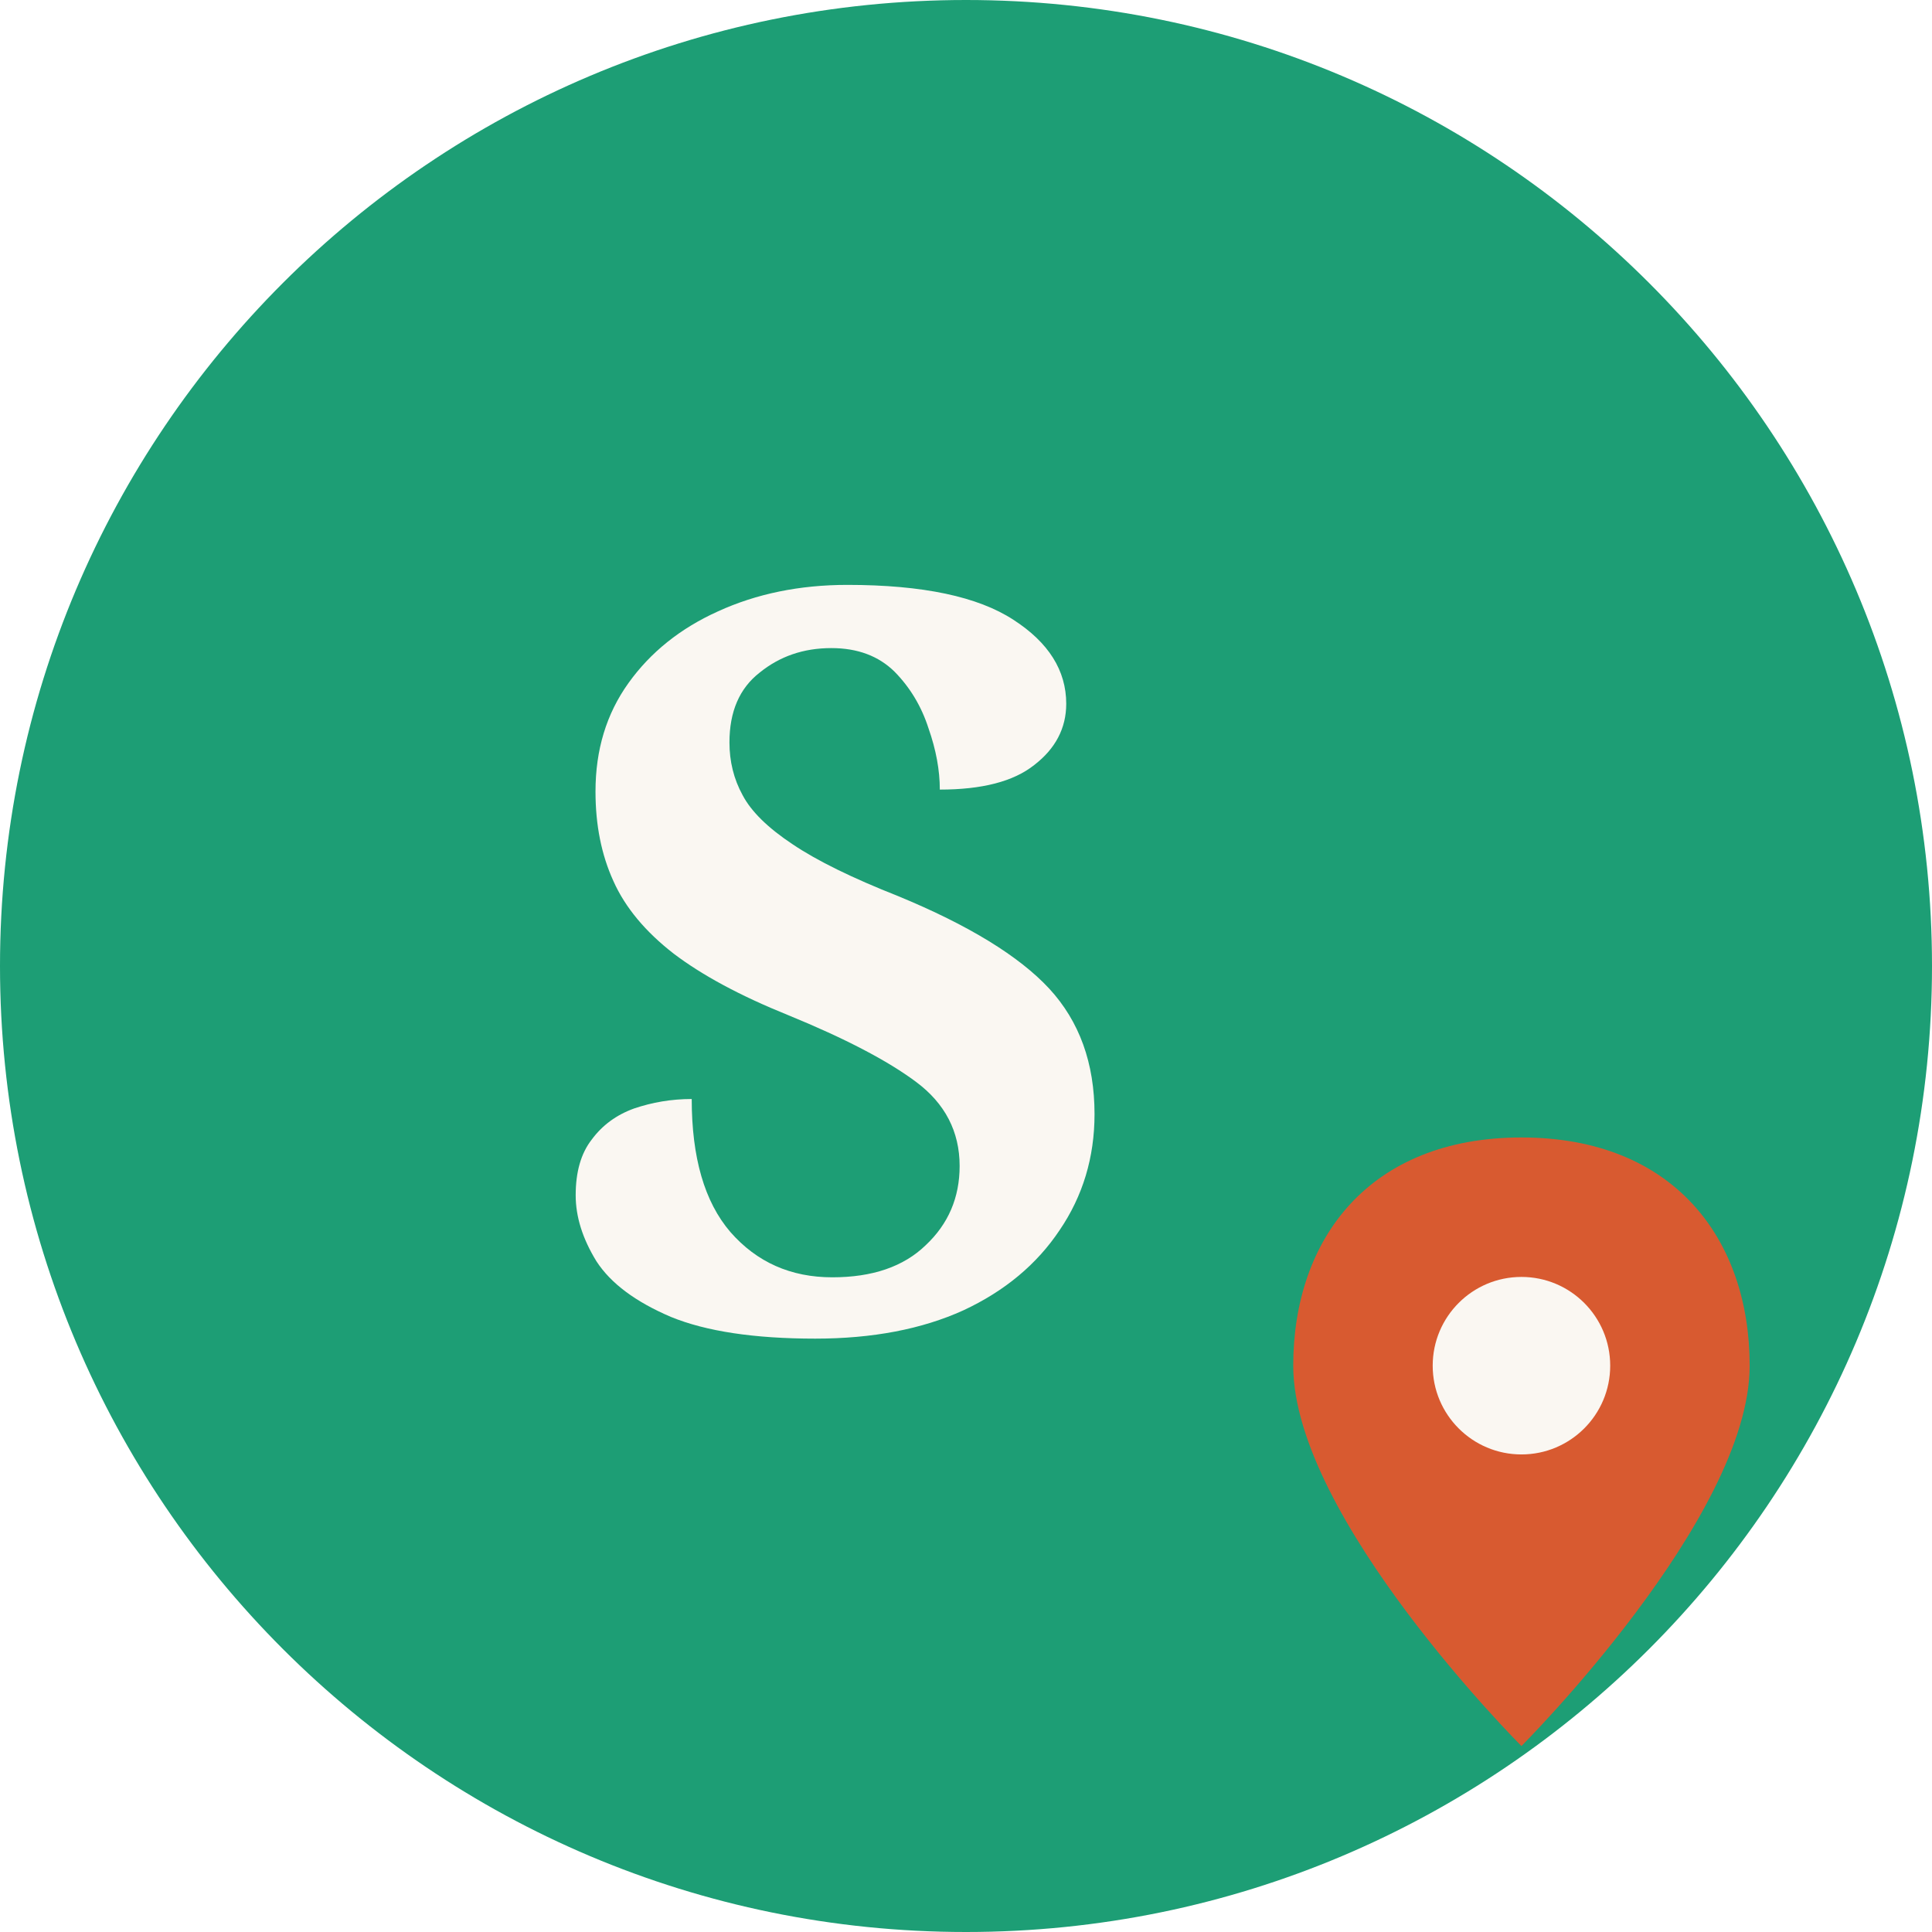
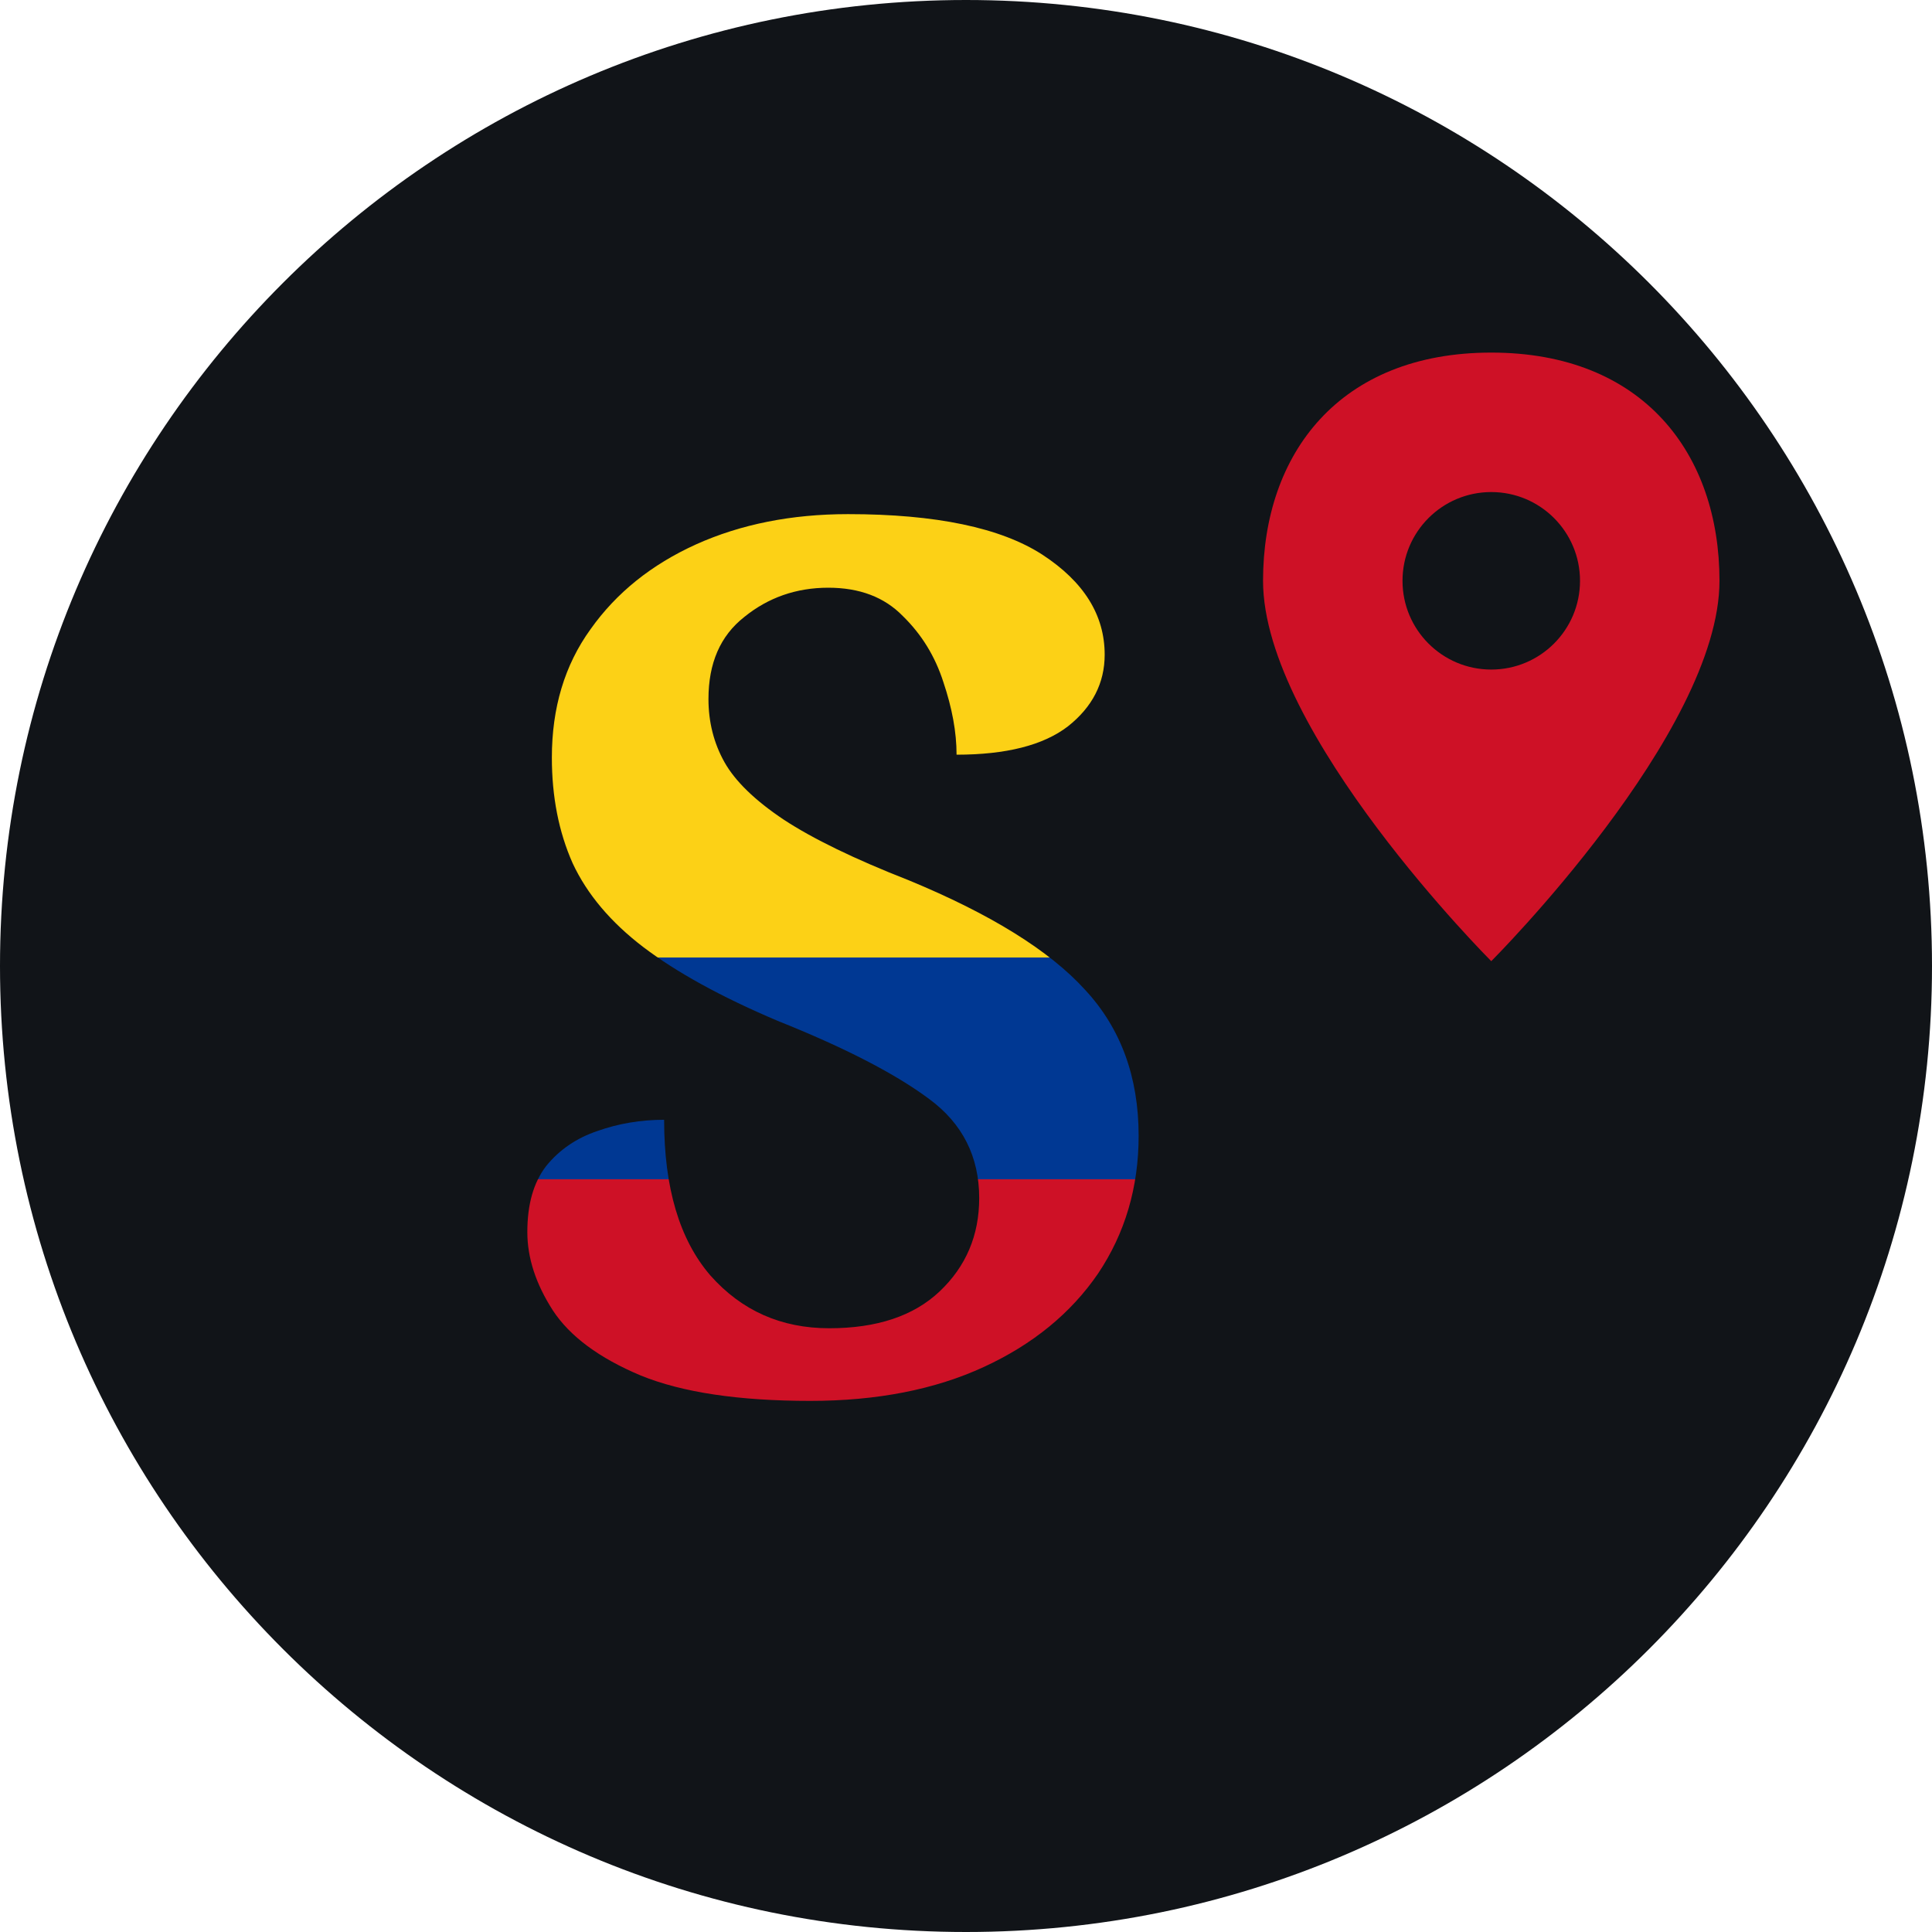
<svg xmlns="http://www.w3.org/2000/svg" viewBox="0 0 32 32">
-   <circle cx="16" cy="16" r="16" fill="#1D9E75" />
-   <text x="14" y="22" font-family="Georgia, serif" font-weight="900" font-size="17" fill="#FAF7F2" text-anchor="middle">S</text>
-   <g transform="translate(21, 18) scale(0.42)">
-     <path d="M10 2 C4 2 1 6 1 11 C1 17 10 26 10 26 C10 26 19 17 19 11 C19 6 16 2 10 2 Z" fill="#D85A30" />
-     <circle cx="10" cy="11" r="3.5" fill="#FAF7F2" />
+   <defs>
+     <linearGradient id="flag" x1="0" y1="0" x2="0" y2="1">
+       <stop offset="0" stop-color="#FCD116" />
+       <stop offset=".5" stop-color="#FCD116" />
+       <stop offset=".5" stop-color="#003893" />
+       <stop offset=".75" stop-color="#003893" />
+       <stop offset=".75" stop-color="#CE1126" />
+       <stop offset="1" stop-color="#CE1126" />
+     </linearGradient>
+   </defs>
+   <circle cx="16" cy="16" r="16" fill="#111418" />
+   <text x="14" y="23" font-family="Fraunces, Georgia, serif" font-weight="900" font-size="20" fill="url(#flag)" text-anchor="middle">S</text>
+   <g transform="translate(20.5, 5) scale(0.42)">
+     <path d="M10 2 C4 2 1 6 1 11 C1 17 10 26 10 26 C10 26 19 17 19 11 C19 6 16 2 10 2 Z" fill="#CE1126" />
+     <circle cx="10" cy="11" r="3.5" fill="#111418" />
  </g>
</svg>
